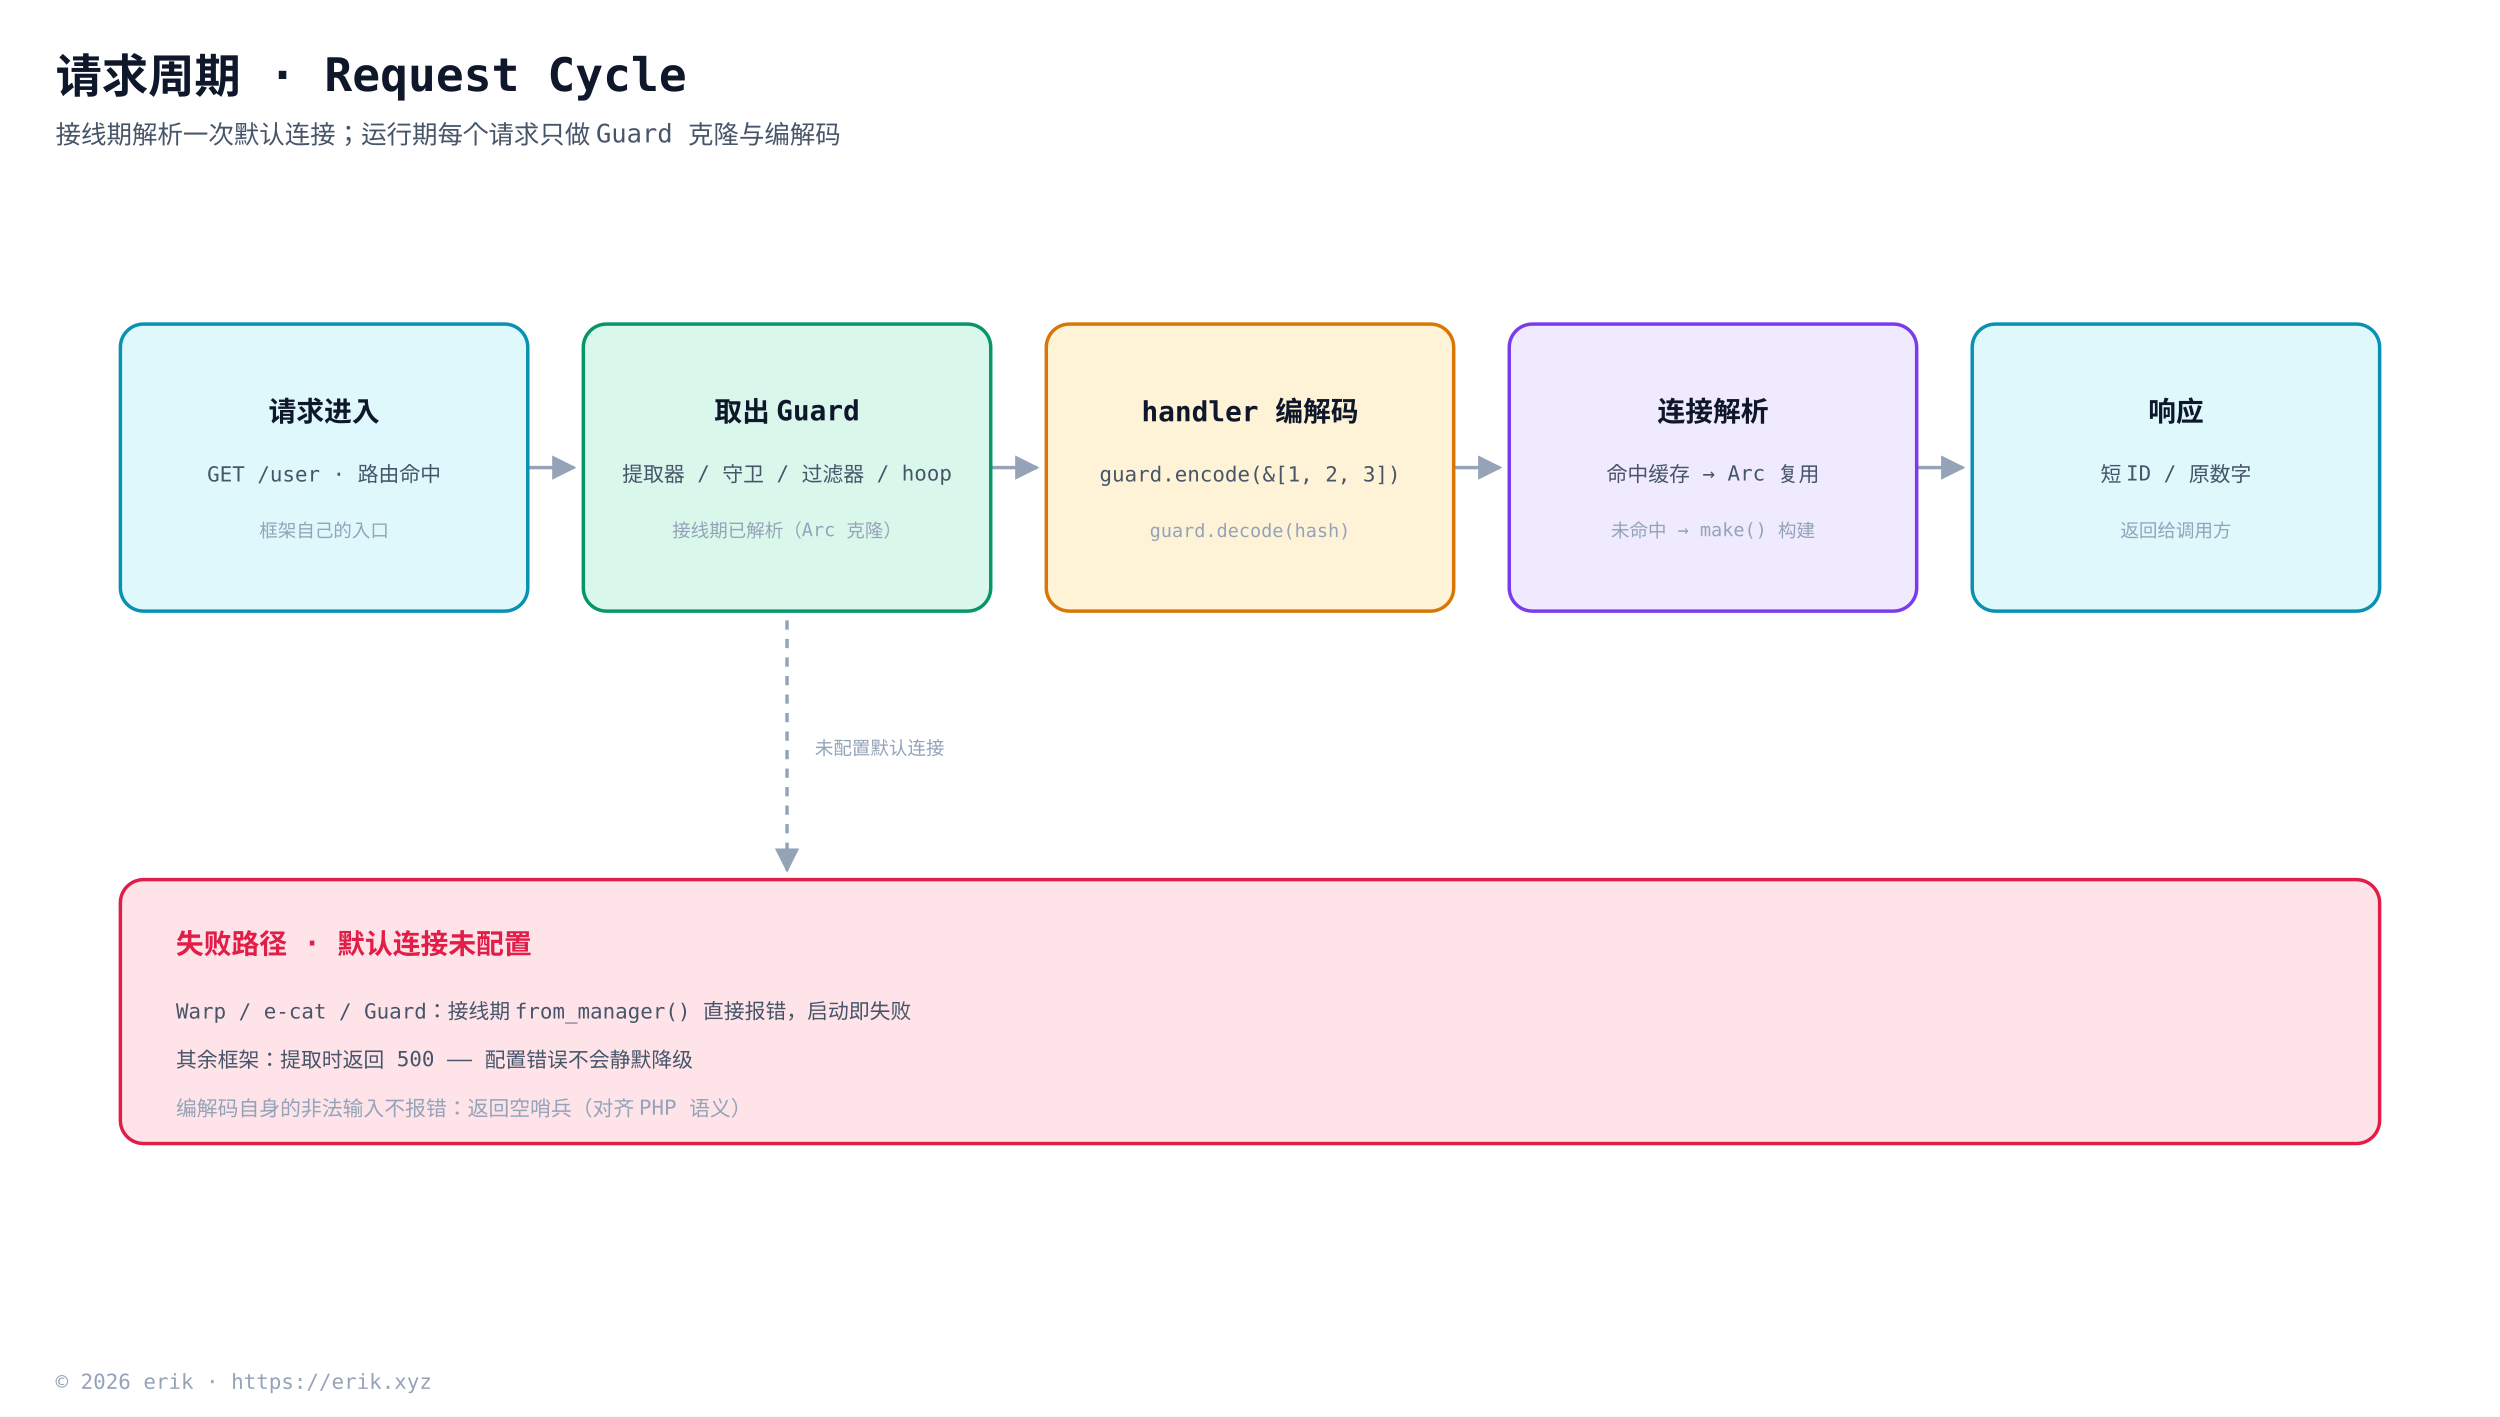
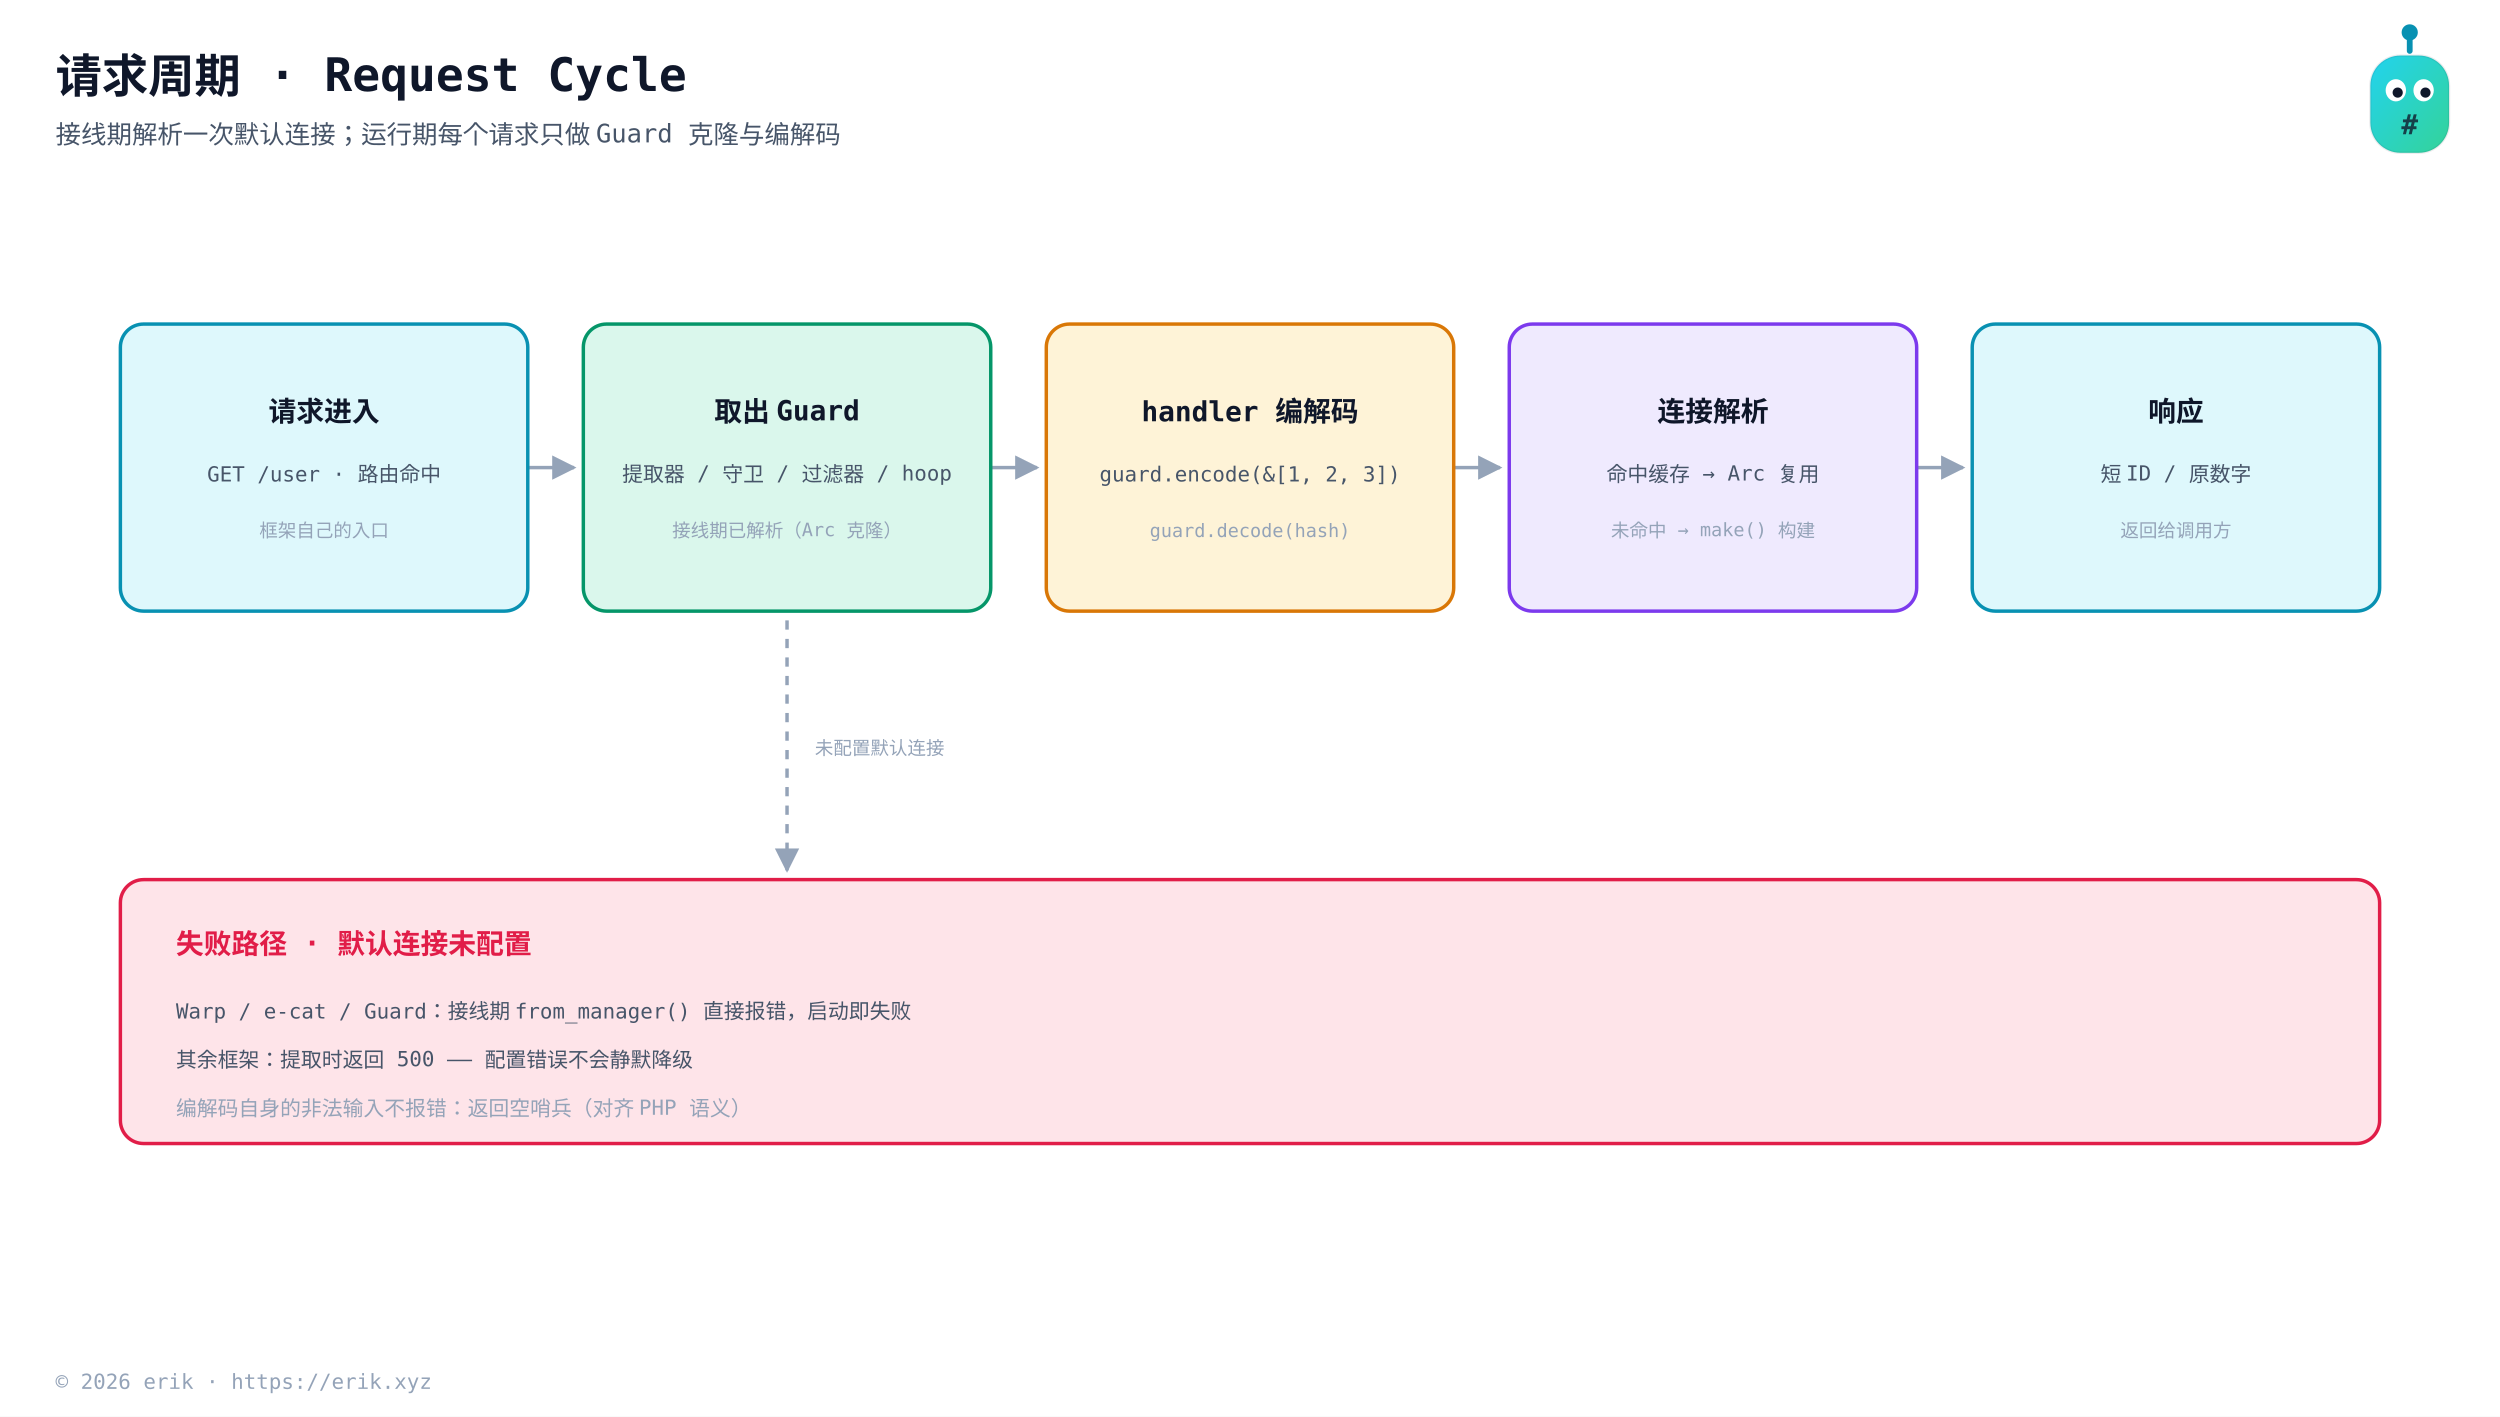
<svg xmlns="http://www.w3.org/2000/svg" viewBox="0 0 1080 612" role="img" aria-labelledby="reqTitle reqDesc">
  <defs>
    <style>
      text { font-family: ui-monospace, SFMono-Regular, Menlo, Consolas, "DejaVu Sans Mono", "PingFang SC", "Microsoft YaHei", monospace; }
      .bg        { fill: #ffffff; }
      .card      { fill: #f8fafc; stroke: #e2e8f0; stroke-width: 1; }
      .c-mask    { fill: #ffffff; }
      .c-frontend { fill: rgba(34,211,238,.15);  stroke: #0891b2; stroke-width: 1.5; }
      .c-backend  { fill: rgba(52,211,153,.18);  stroke: #059669; stroke-width: 1.5; }
      .c-cloud    { fill: rgba(251,191,36,.18);  stroke: #d97706; stroke-width: 1.5; }
      .c-database { fill: rgba(167,139,250,.18); stroke: #7c3aed; stroke-width: 1.5; }
      .c-security { fill: rgba(244,63,94,.14);   stroke: #e11d48; stroke-width: 1.5; }
      .t-primary { fill: #0f172a; font-weight: 600; }
      .t-muted   { fill: #475569; }
      .t-dim     { fill: #94a3b8; }
      .t-frontend   { fill: #0891b2; font-weight: 600; }
      .t-backend    { fill: #059669; font-weight: 600; }
      .t-cloud      { fill: #d97706; font-weight: 600; }
      .t-database   { fill: #7c3aed; font-weight: 600; }
      .t-security   { fill: #e11d48; font-weight: 600; }
      .a-default { stroke: #94a3b8; fill: none; }
      .a-head    { fill: #94a3b8; }

      @media (prefers-color-scheme: dark) {
        .bg        { fill: #0b1220; }
        .card      { fill: #0f172a; stroke: #1e293b; }
        .c-mask    { fill: #0f172a; }
        .c-frontend { fill: rgba(8,51,68,.40);   stroke: #22d3ee; }
        .c-backend  { fill: rgba(6,78,59,.40);   stroke: #34d399; }
        .c-cloud    { fill: rgba(120,53,15,.35); stroke: #fbbf24; }
        .c-database { fill: rgba(76,29,149,.40); stroke: #a78bfa; }
        .c-security { fill: rgba(76,5,25,.40);   stroke: #fb7185; }
        .t-primary { fill: #f8fafc; }
        .t-muted   { fill: #94a3b8; }
        .t-dim     { fill: #64748b; }
        .t-frontend   { fill: #22d3ee; }
        .t-backend    { fill: #34d399; }
        .t-cloud      { fill: #fbbf24; }
        .t-database   { fill: #a78bfa; }
        .t-security   { fill: #fb7185; }
        .a-default { stroke: #64748b; }
        .a-head    { fill: #64748b; }
      }
    </style>
    <marker id="ah" viewBox="0 0 10 10" refX="9" refY="5" markerWidth="7" markerHeight="7" orient="auto">
      <path d="M0 0 L10 5 L0 10 z" class="a-head" />
    </marker>
  </defs>
  <rect class="bg" x="0" y="0" width="1080" height="612" />
+   <g transform="translate(1024, 14)">
+     <defs>
+       <linearGradient id="mascotGrad" x1="0" y1="0" x2="1" y2="1">
+         <stop offset="0" stop-color="#22d3ee" />
+         <stop offset="1" stop-color="#34d399" />
+       </linearGradient>
+     </defs>
+     <line x1="17" y1="8" x2="17" y2="2" stroke="#0891b2" stroke-width="2.5" stroke-linecap="round" />
+     <circle cx="17" cy="0" r="3.5" fill="#0891b2" />
+     <rect x="0" y="10" width="34" height="42" rx="13" fill="url(#mascotGrad)" stroke="rgba(15,23,42,.08)" stroke-width="1" />
+     <ellipse cx="11" cy="25" rx="4.4" ry="4.8" fill="#ffffff" />
+     <ellipse cx="23" cy="25" rx="4.4" ry="4.8" fill="#ffffff" />
+     <circle cx="11.8" cy="26" r="2.2" fill="#0f172a" />
+     <circle cx="23.8" cy="26" r="2.2" fill="#0f172a" />
+     <text x="17" y="44" font-family="ui-monospace, SFMono-Regular, Menlo, Consolas, monospace" font-size="12" font-weight="700" text-anchor="middle" fill="rgba(15,23,42,.78)">#</text>
+   </g>
  <text x="24" y="40" class="t-primary" font-size="20">请求周期 · Request Cycle</text>
  <text x="24" y="62" class="t-muted" font-size="11">接线期解析一次默认连接；运行期每个请求只做 Guard 克隆与编解码</text>
  <line class="a-default" x1="228" y1="202" x2="248" y2="202" stroke-width="1.5" marker-end="url(#ah)" />
  <line class="a-default" x1="428" y1="202" x2="448" y2="202" stroke-width="1.5" marker-end="url(#ah)" />
  <line class="a-default" x1="628" y1="202" x2="648" y2="202" stroke-width="1.5" marker-end="url(#ah)" />
  <line class="a-default" x1="828" y1="202" x2="848" y2="202" stroke-width="1.5" marker-end="url(#ah)" />
  <rect class="c-mask" x="52" y="140" width="176" height="124" rx="10" />
  <rect class="c-frontend" x="52" y="140" width="176" height="124" rx="10" />
  <text class="t-primary" x="140" y="182" font-size="12" text-anchor="middle">请求进入</text>
  <text class="t-muted" x="140" y="208" font-size="9" text-anchor="middle">GET /user · 路由命中</text>
  <text class="t-dim" x="140" y="232" font-size="8" text-anchor="middle">框架自己的入口</text>
  <rect class="c-mask" x="252" y="140" width="176" height="124" rx="10" />
  <rect class="c-backend" x="252" y="140" width="176" height="124" rx="10" />
  <text class="t-primary" x="340" y="182" font-size="12" text-anchor="middle">取出 Guard</text>
  <text class="t-muted" x="340" y="208" font-size="9" text-anchor="middle">提取器 / 守卫 / 过滤器 / hoop</text>
  <text class="t-dim" x="340" y="232" font-size="8" text-anchor="middle">接线期已解析（Arc 克隆）</text>
  <rect class="c-mask" x="452" y="140" width="176" height="124" rx="10" />
  <rect class="c-cloud" x="452" y="140" width="176" height="124" rx="10" />
  <text class="t-primary" x="540" y="182" font-size="12" text-anchor="middle">handler 编解码</text>
  <text class="t-muted" x="540" y="208" font-size="9" text-anchor="middle">guard.encode(&amp;[1, 2, 3])</text>
  <text class="t-dim" x="540" y="232" font-size="8" text-anchor="middle">guard.decode(hash)</text>
  <rect class="c-mask" x="652" y="140" width="176" height="124" rx="10" />
  <rect class="c-database" x="652" y="140" width="176" height="124" rx="10" />
  <text class="t-primary" x="740" y="182" font-size="12" text-anchor="middle">连接解析</text>
  <text class="t-muted" x="740" y="208" font-size="9" text-anchor="middle">命中缓存 → Arc 复用</text>
  <text class="t-dim" x="740" y="232" font-size="8" text-anchor="middle">未命中 → make() 构建</text>
  <rect class="c-mask" x="852" y="140" width="176" height="124" rx="10" />
  <rect class="c-frontend" x="852" y="140" width="176" height="124" rx="10" />
  <text class="t-primary" x="940" y="182" font-size="12" text-anchor="middle">响应</text>
  <text class="t-muted" x="940" y="208" font-size="9" text-anchor="middle">短 ID / 原数字</text>
  <text class="t-dim" x="940" y="232" font-size="8" text-anchor="middle">返回给调用方</text>
  <line class="a-default" x1="340" y1="268" x2="340" y2="376" stroke-width="1.5" stroke-dasharray="4 4" marker-end="url(#ah)" />
  <text class="t-dim" x="352" y="326" font-size="8">未配置默认连接</text>
  <rect class="c-mask" x="52" y="380" width="976" height="114" rx="10" />
  <rect class="c-security" x="52" y="380" width="976" height="114" rx="10" />
  <text class="t-security" x="76" y="412" font-size="12">失败路径 · 默认连接未配置</text>
  <text class="t-muted" x="76" y="440" font-size="9">Warp / e-cat / Guard：接线期 from_manager() 直接报错，启动即失败</text>
  <text class="t-muted" x="76" y="461" font-size="9">其余框架：提取时返回 500 —— 配置错误不会静默降级</text>
  <text class="t-dim" x="76" y="482" font-size="9">编解码自身的非法输入不报错：返回空哨兵（对齐 PHP 语义）</text>
  <text class="t-dim" x="24" y="600" font-size="9">© 2026 erik · https://erik.xyz</text>
</svg>
